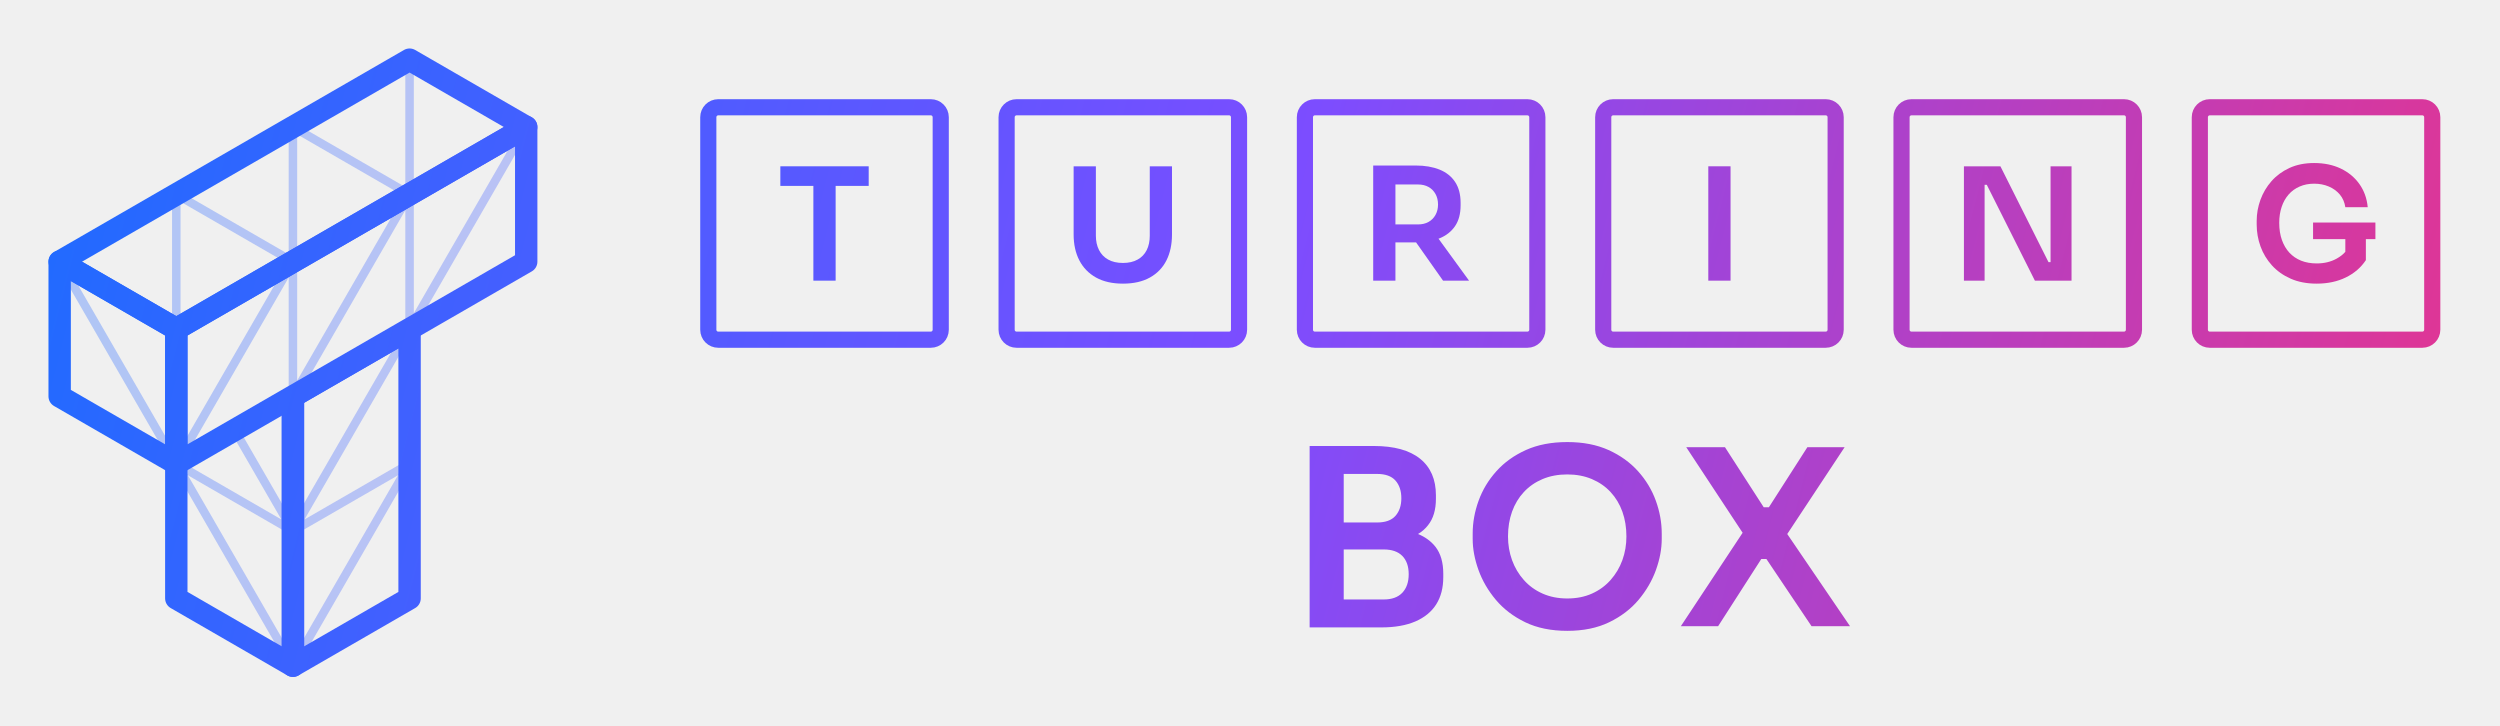
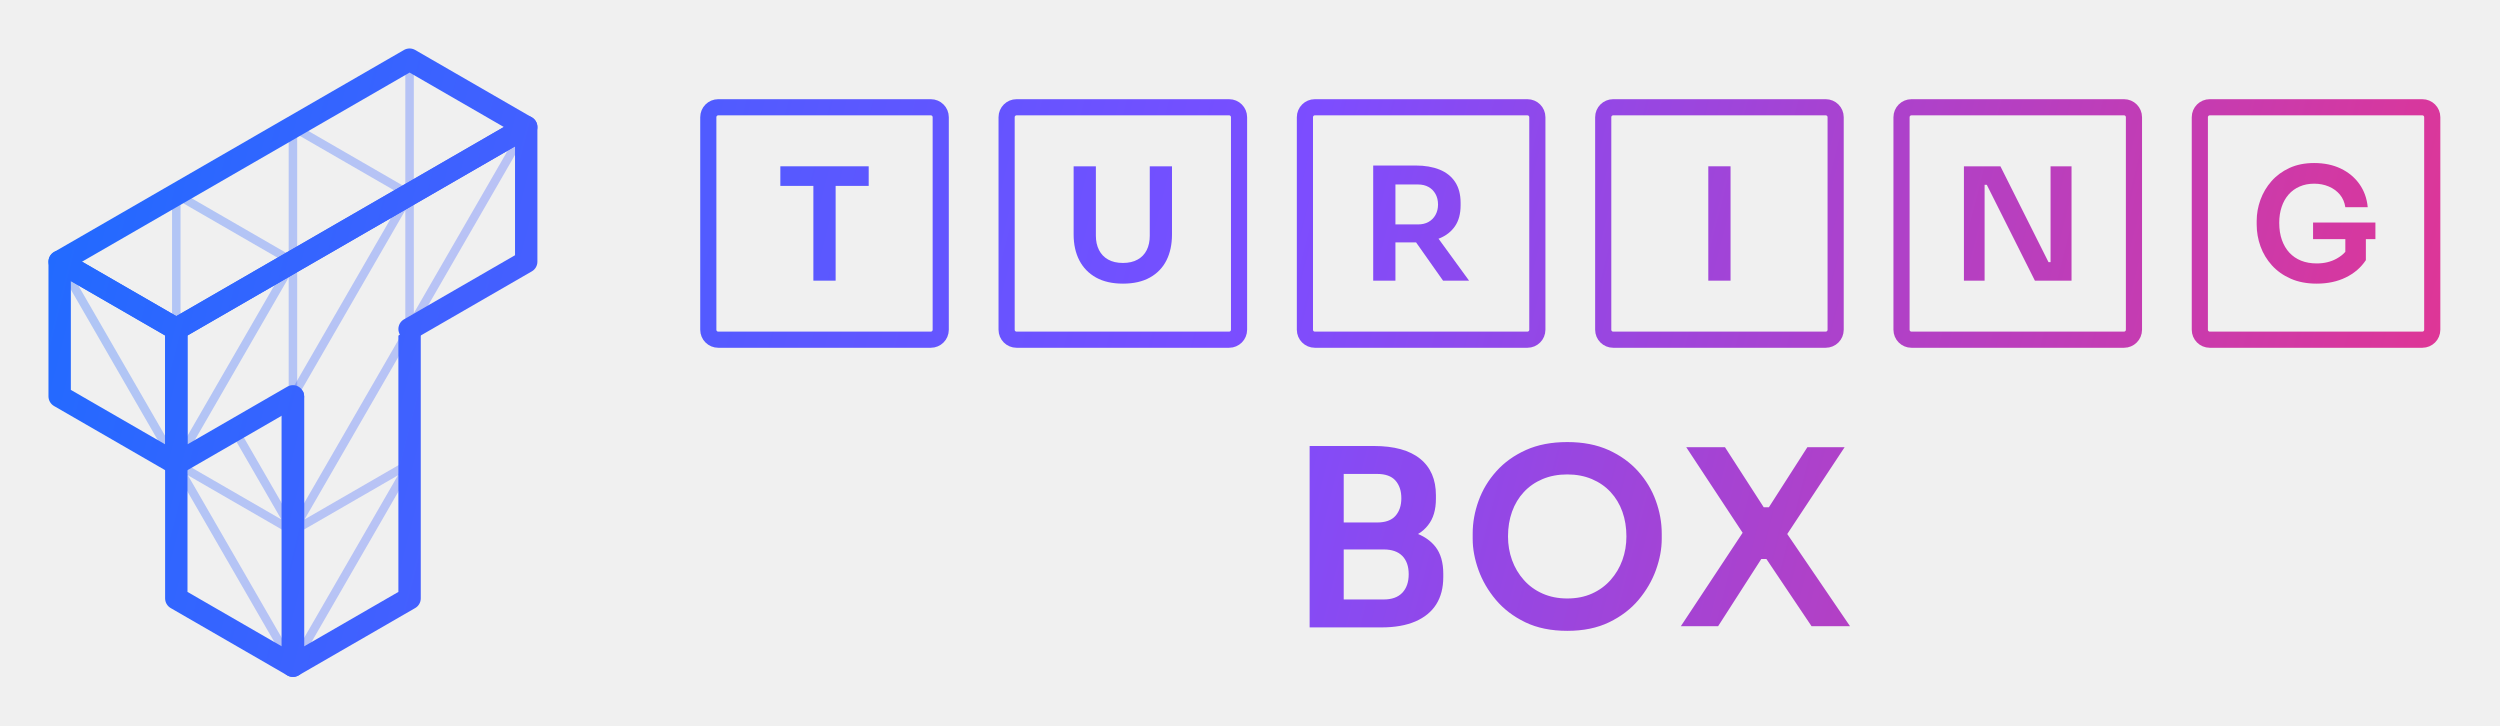
<svg xmlns="http://www.w3.org/2000/svg" viewBox="-24.00 -24.00 1005.68 291.80" role="img" aria-label="Turing Box">
  <defs>
    <linearGradient id="g11" gradientUnits="userSpaceOnUse" x1="0.0" y1="0.0" x2="957.7" y2="243.8">
      <stop offset="0.00" stop-color="#1F6BFF" />
      <stop offset="0.50" stop-color="#7C4DFF" />
      <stop offset="1.00" stop-color="#E5348F" />
    </linearGradient>
  </defs>
  <defs>
    <mask id="mk12" maskUnits="userSpaceOnUse" x="-243.8" y="-243.8" width="675.3" height="731.4">
      <rect x="-243.8" y="-243.8" width="675.3" height="731.4" fill="#fff" />
      <polygon points="46.92,108.36 187.68,27.09 140.76,0.00 0.00,81.27" fill="#000" />
      <polygon points="46.92,162.53 187.68,81.27 187.68,27.09 46.92,108.36" fill="#000" />
      <polygon points="46.92,162.53 0.00,135.44 0.00,81.27 46.92,108.36" fill="#000" />
    </mask>
  </defs>
  <g mask="url(#mk12)">
    <line x1="93.84" y1="189.62" x2="140.76" y2="162.53" stroke="url(#g11)" stroke-width="3.42" stroke-linecap="round" opacity=".32" />
    <line x1="93.84" y1="189.62" x2="46.92" y2="162.53" stroke="url(#g11)" stroke-width="3.42" stroke-linecap="round" opacity=".32" />
    <line x1="93.84" y1="243.80" x2="140.76" y2="162.53" stroke="url(#g11)" stroke-width="3.42" stroke-linecap="round" opacity=".32" />
    <line x1="93.84" y1="243.80" x2="46.92" y2="162.53" stroke="url(#g11)" stroke-width="3.42" stroke-linecap="round" opacity=".32" />
    <line x1="93.84" y1="189.62" x2="140.76" y2="108.36" stroke="url(#g11)" stroke-width="3.42" stroke-linecap="round" opacity=".32" />
    <line x1="93.84" y1="189.62" x2="46.92" y2="108.36" stroke="url(#g11)" stroke-width="3.42" stroke-linecap="round" opacity=".32" />
-     <polygon points="93.84,243.80 140.76,216.71 140.76,108.36 93.84,135.44" fill="none" stroke="url(#g11)" stroke-width="9.00" stroke-linejoin="round" />
+     <path fill="none" stroke="url(#g11)" stroke-width="9.00" stroke-linejoin="round" d="M93.84 135.44 L93.84 243.80 L140.76 216.71 L140.76 108.36" />
    <polygon points="93.84,243.80 46.92,216.71 46.92,108.36 93.84,135.44" fill="none" stroke="url(#g11)" stroke-width="9.00" stroke-linejoin="round" />
  </g>
  <line x1="93.84" y1="135.44" x2="93.84" y2="81.27" stroke="url(#g11)" stroke-width="3.42" stroke-linecap="round" opacity=".32" />
  <line x1="93.84" y1="81.27" x2="46.92" y2="54.18" stroke="url(#g11)" stroke-width="3.42" stroke-linecap="round" opacity=".32" />
  <line x1="140.76" y1="108.36" x2="140.76" y2="54.18" stroke="url(#g11)" stroke-width="3.42" stroke-linecap="round" opacity=".32" />
  <line x1="140.76" y1="54.18" x2="93.84" y2="27.09" stroke="url(#g11)" stroke-width="3.42" stroke-linecap="round" opacity=".32" />
  <line x1="46.92" y1="162.53" x2="93.84" y2="81.27" stroke="url(#g11)" stroke-width="3.42" stroke-linecap="round" opacity=".32" />
  <line x1="46.92" y1="108.36" x2="46.92" y2="54.18" stroke="url(#g11)" stroke-width="3.42" stroke-linecap="round" opacity=".32" />
  <line x1="93.84" y1="135.44" x2="140.76" y2="54.18" stroke="url(#g11)" stroke-width="3.42" stroke-linecap="round" opacity=".32" />
  <line x1="93.84" y1="81.27" x2="93.84" y2="27.09" stroke="url(#g11)" stroke-width="3.42" stroke-linecap="round" opacity=".32" />
  <line x1="140.76" y1="108.36" x2="187.68" y2="27.09" stroke="url(#g11)" stroke-width="3.42" stroke-linecap="round" opacity=".32" />
  <line x1="140.76" y1="54.18" x2="140.76" y2="0.00" stroke="url(#g11)" stroke-width="3.42" stroke-linecap="round" opacity=".32" />
  <line x1="46.92" y1="162.53" x2="0.00" y2="81.27" stroke="url(#g11)" stroke-width="3.42" stroke-linecap="round" opacity=".32" />
  <polygon points="46.92,108.36 187.68,27.09 140.76,0.00 0.00,81.27" fill="none" stroke="url(#g11)" stroke-width="9.00" stroke-linejoin="round" />
-   <polygon points="46.92,162.53 187.68,81.27 187.68,27.09 46.92,108.36" fill="none" stroke="url(#g11)" stroke-width="9.00" stroke-linejoin="round" />
+   <path fill="none" stroke="url(#g11)" stroke-width="9.00" stroke-linejoin="round" stroke-linecap="round" d="M140.76 108.36 L187.68 81.27 L187.68 27.09 L46.92 108.36 L46.92 162.53 L93.84 135.44" />
  <polygon points="46.92,162.53 0.00,135.44 0.00,81.27 46.92,108.36" fill="none" stroke="url(#g11)" stroke-width="9.00" stroke-linejoin="round" />
  <rect x="260.93" y="19.15" width="93.50" height="93.50" rx="4.00" fill="none" stroke="url(#g11)" stroke-width="6.50" />
  <path d="M303.20 88.90V50.78H289.91V42.90H325.45V50.78H312.15V88.90Z" fill="url(#g11)" />
  <rect x="380.93" y="19.15" width="93.50" height="93.50" rx="4.00" fill="none" stroke="url(#g11)" stroke-width="6.50" />
  <path d="M427.74 90.10Q421.31 90.10 416.90 87.64Q412.49 85.18 410.19 80.74Q407.89 76.30 407.89 70.31V42.90H416.84V70.82Q416.84 74.09 418.10 76.58Q419.36 79.07 421.79 80.42Q424.21 81.78 427.74 81.78Q431.21 81.78 433.63 80.42Q436.06 79.07 437.29 76.61Q438.52 74.15 438.52 70.82V42.90H447.46V70.31Q447.46 76.30 445.23 80.74Q442.99 85.18 438.58 87.64Q434.17 90.10 427.74 90.10Z" fill="url(#g11)" />
  <rect x="500.93" y="19.15" width="93.50" height="93.50" rx="4.00" fill="none" stroke="url(#g11)" stroke-width="6.50" />
  <path d="M528.40 88.90V42.58H545.47Q551.02 42.58 555.08 44.22Q559.15 45.86 561.35 49.20Q563.56 52.54 563.56 57.58V58.59Q563.56 63.69 561.32 66.97Q559.08 70.25 555.05 71.89Q554.86 71.95 554.67 72.01L566.96 88.90H556.50L545.66 73.52Q545.60 73.52 545.47 73.52H537.34V88.90ZM537.34 50.21V66.28H546.42Q548.87 66.28 550.67 65.27Q552.47 64.26 553.47 62.43Q554.48 60.61 554.48 58.28Q554.48 55.88 553.47 54.05Q552.47 52.23 550.67 51.22Q548.87 50.21 546.42 50.21Z" fill="url(#g11)" />
  <rect x="620.93" y="19.15" width="93.50" height="93.50" rx="4.00" fill="none" stroke="url(#g11)" stroke-width="6.50" />
  <path d="M663.20 88.90V42.90H672.15V88.90Z" fill="url(#g11)" />
  <rect x="740.93" y="19.15" width="93.50" height="93.50" rx="4.00" fill="none" stroke="url(#g11)" stroke-width="6.50" />
  <path d="M766.03 88.90V42.90H780.71L800.06 81.46H800.88V42.90H809.32V88.90H794.58L775.23 50.34H774.35V88.90Z" fill="url(#g11)" />
  <rect x="860.93" y="19.15" width="93.50" height="93.50" rx="4.00" fill="none" stroke="url(#g11)" stroke-width="6.50" />
  <path d="M907.93 90.10Q902.01 90.10 897.50 88.11Q893.00 86.13 889.94 82.76Q886.88 79.38 885.34 75.13Q883.80 70.88 883.80 66.28V64.89Q883.80 60.54 885.31 56.38Q886.82 52.23 889.75 48.89Q892.68 45.55 897.00 43.56Q901.31 41.58 906.92 41.58Q912.97 41.58 917.63 43.81Q922.30 46.05 925.13 50.05Q927.97 54.05 928.47 59.35H919.46Q919.02 56.38 917.26 54.27Q915.49 52.16 912.81 51.03Q910.13 49.89 906.92 49.89Q903.71 49.89 901.09 51.03Q898.48 52.16 896.65 54.24Q894.82 56.32 893.85 59.22Q892.87 62.12 892.87 65.65Q892.87 69.49 893.94 72.52Q895.01 75.54 896.96 77.65Q898.92 79.76 901.69 80.87Q904.46 81.97 907.93 81.97Q912.53 81.97 916.00 80.02Q918.07 78.88 919.46 77.31V72.20H906.48V65.52H931.56V72.20H927.72V80.65Q924.75 85.12 919.65 87.61Q914.55 90.10 907.93 90.10Z" fill="url(#g11)" />
  <path d="M502.83 228.39V155.41H528.67Q540.90 155.41 547.27 160.54Q553.63 165.66 553.63 175.23V176.61Q553.63 183.32 550.47 187.26Q548.80 189.43 546.43 190.82Q550.77 192.59 553.43 195.94Q556.59 199.99 556.59 206.79V208.17Q556.59 214.58 553.78 219.07Q550.96 223.56 545.39 225.98Q539.82 228.39 531.63 228.39ZM516.54 197.03V217.15H532.62Q537.55 217.15 540.12 214.44Q542.68 211.72 542.68 206.99Q542.68 202.26 540.12 199.64Q537.55 197.03 532.62 197.03ZM516.54 166.65V186.18H529.96Q534.99 186.18 537.35 183.52Q539.72 180.85 539.72 176.42Q539.72 171.98 537.35 169.31Q534.99 166.65 529.96 166.65ZM606.49 229.77Q596.73 229.77 589.58 226.32Q582.43 222.87 577.74 217.30Q573.06 211.72 570.74 205.26Q568.42 198.80 568.42 192.79V190.62Q568.42 184.01 570.79 177.45Q573.16 170.89 577.94 165.57Q582.72 160.24 589.83 157.03Q596.93 153.83 606.49 153.83Q615.96 153.83 623.06 157.03Q630.16 160.24 634.95 165.57Q639.73 170.89 642.10 177.45Q644.47 184.01 644.47 190.62V192.79Q644.47 198.80 642.15 205.26Q639.83 211.72 635.15 217.30Q630.46 222.87 623.31 226.32Q616.16 229.77 606.49 229.77ZM606.49 216.75Q612.02 216.75 616.41 214.78Q620.80 212.81 623.90 209.31Q627.01 205.81 628.64 201.32Q630.26 196.83 630.26 191.80Q630.26 186.38 628.64 181.84Q627.01 177.30 623.90 173.95Q620.80 170.60 616.36 168.72Q611.92 166.85 606.49 166.85Q600.97 166.85 596.53 168.72Q592.09 170.60 588.99 173.95Q585.88 177.30 584.25 181.84Q582.63 186.38 582.63 191.80Q582.63 196.83 584.25 201.32Q585.88 205.81 588.99 209.31Q592.09 212.81 596.53 214.78Q600.97 216.75 606.49 216.75ZM652.16 227.90 677.01 190.32 654.33 155.90H669.91L685.50 180.06H687.57L703.05 155.90H718.04L694.96 190.82L720.21 227.90H704.73L686.58 200.88H684.51L667.15 227.90Z" fill="url(#g11)" />
</svg>
